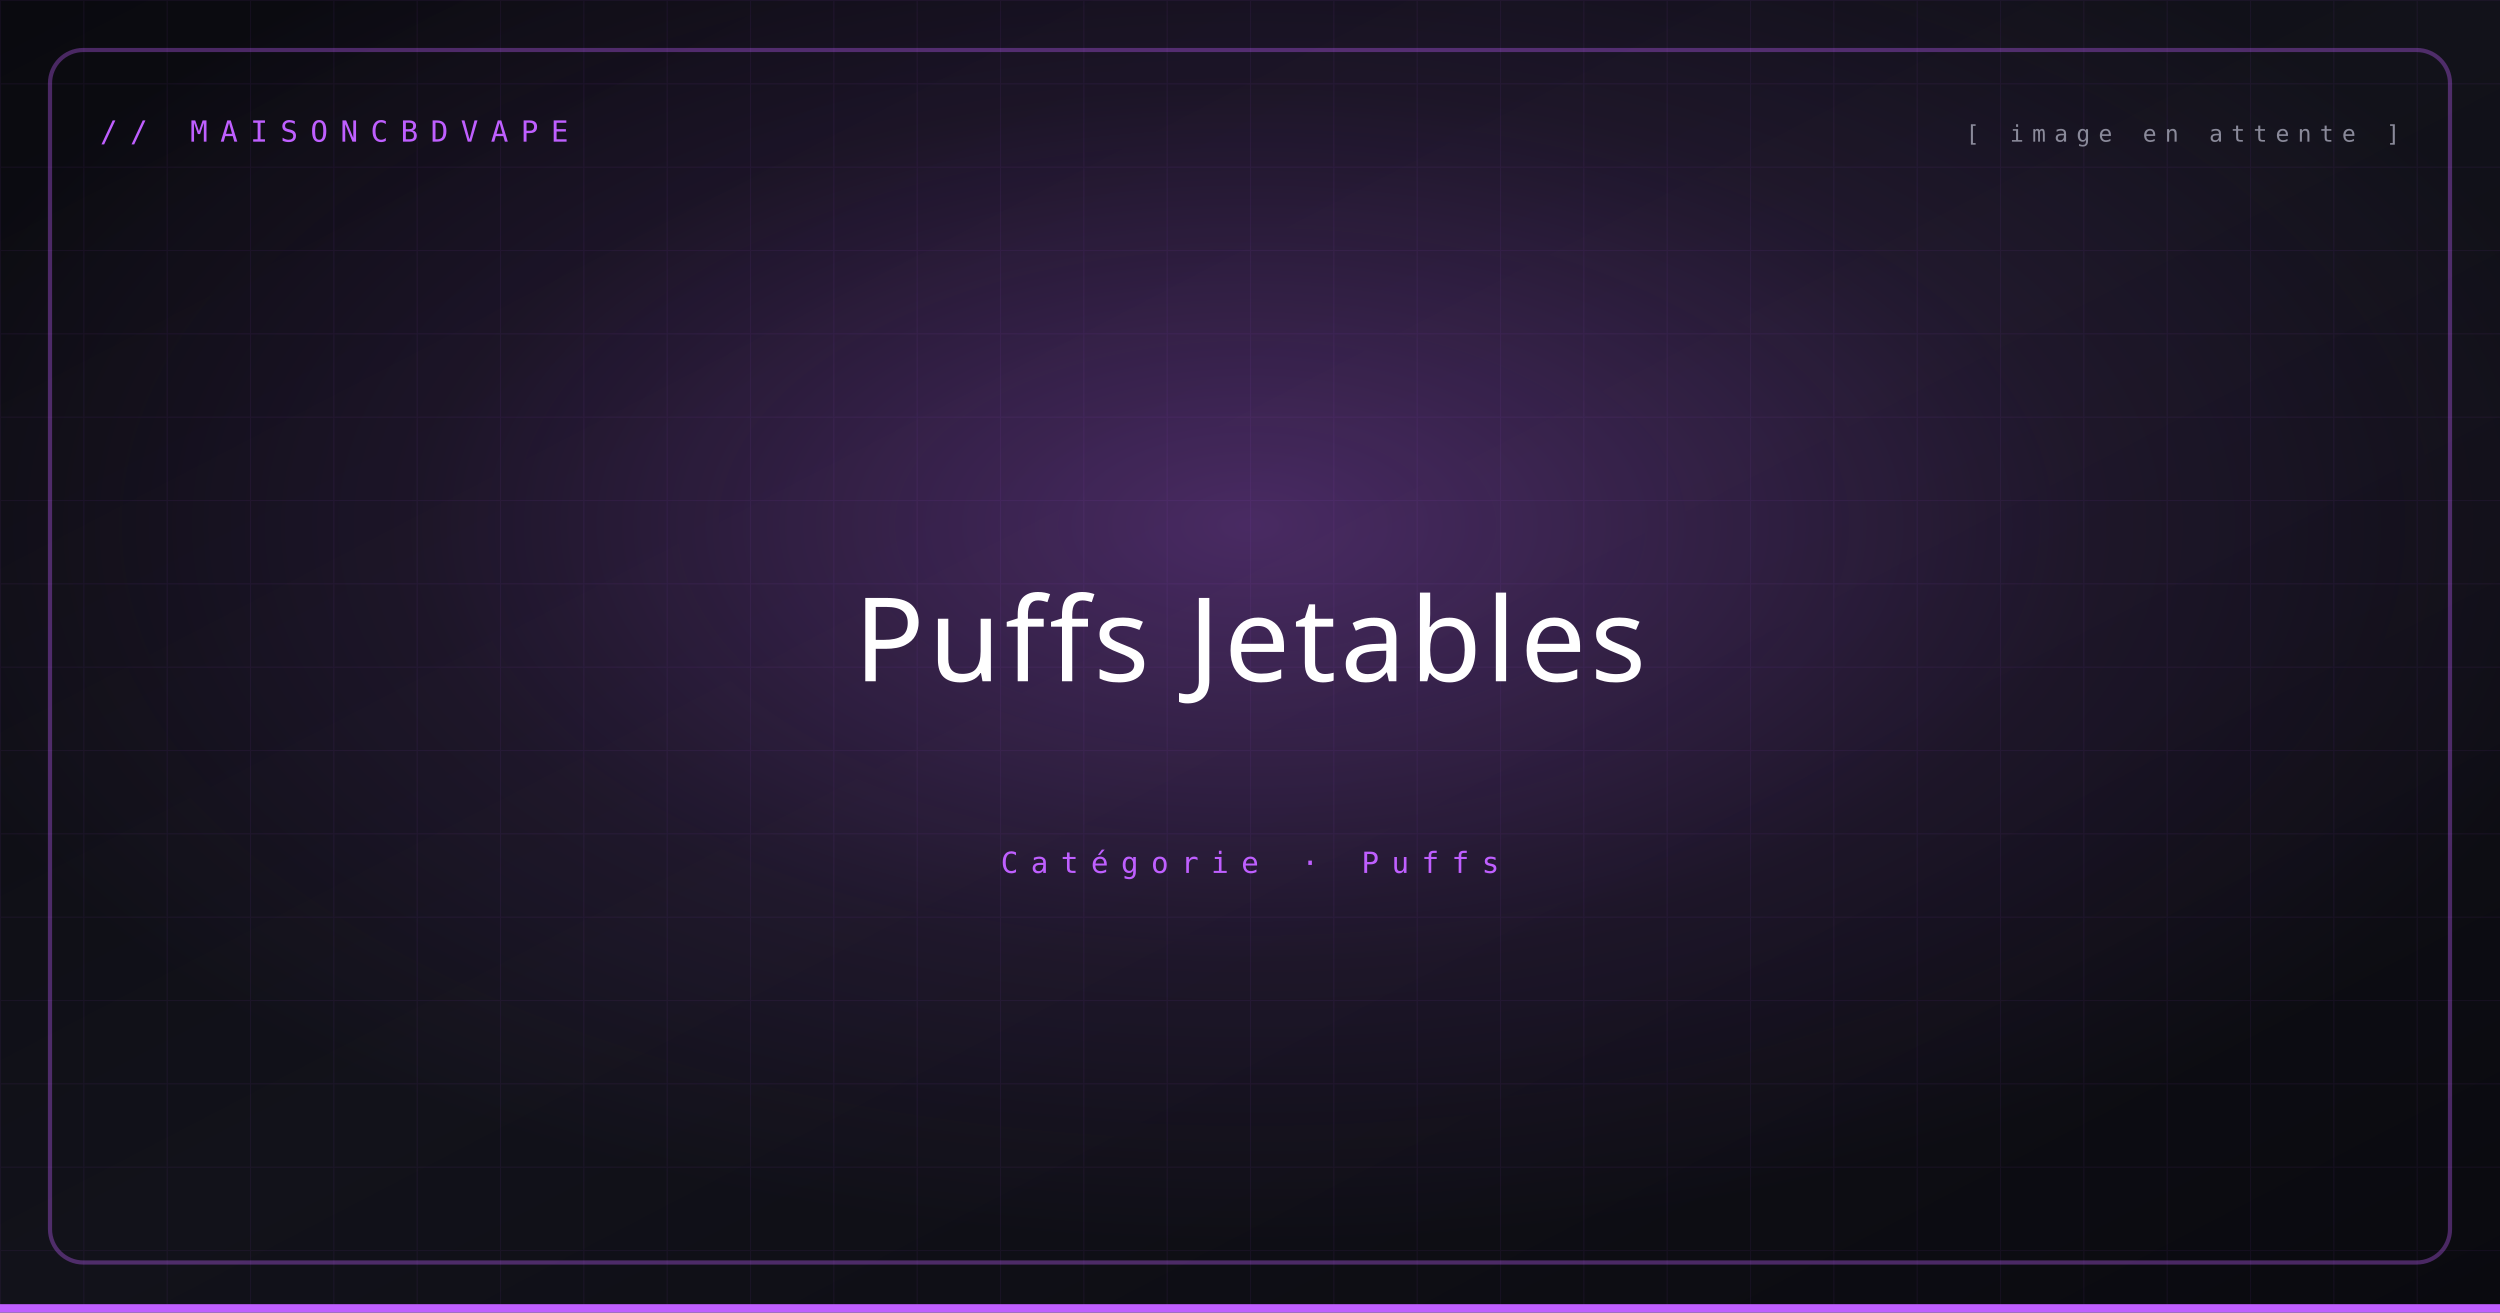
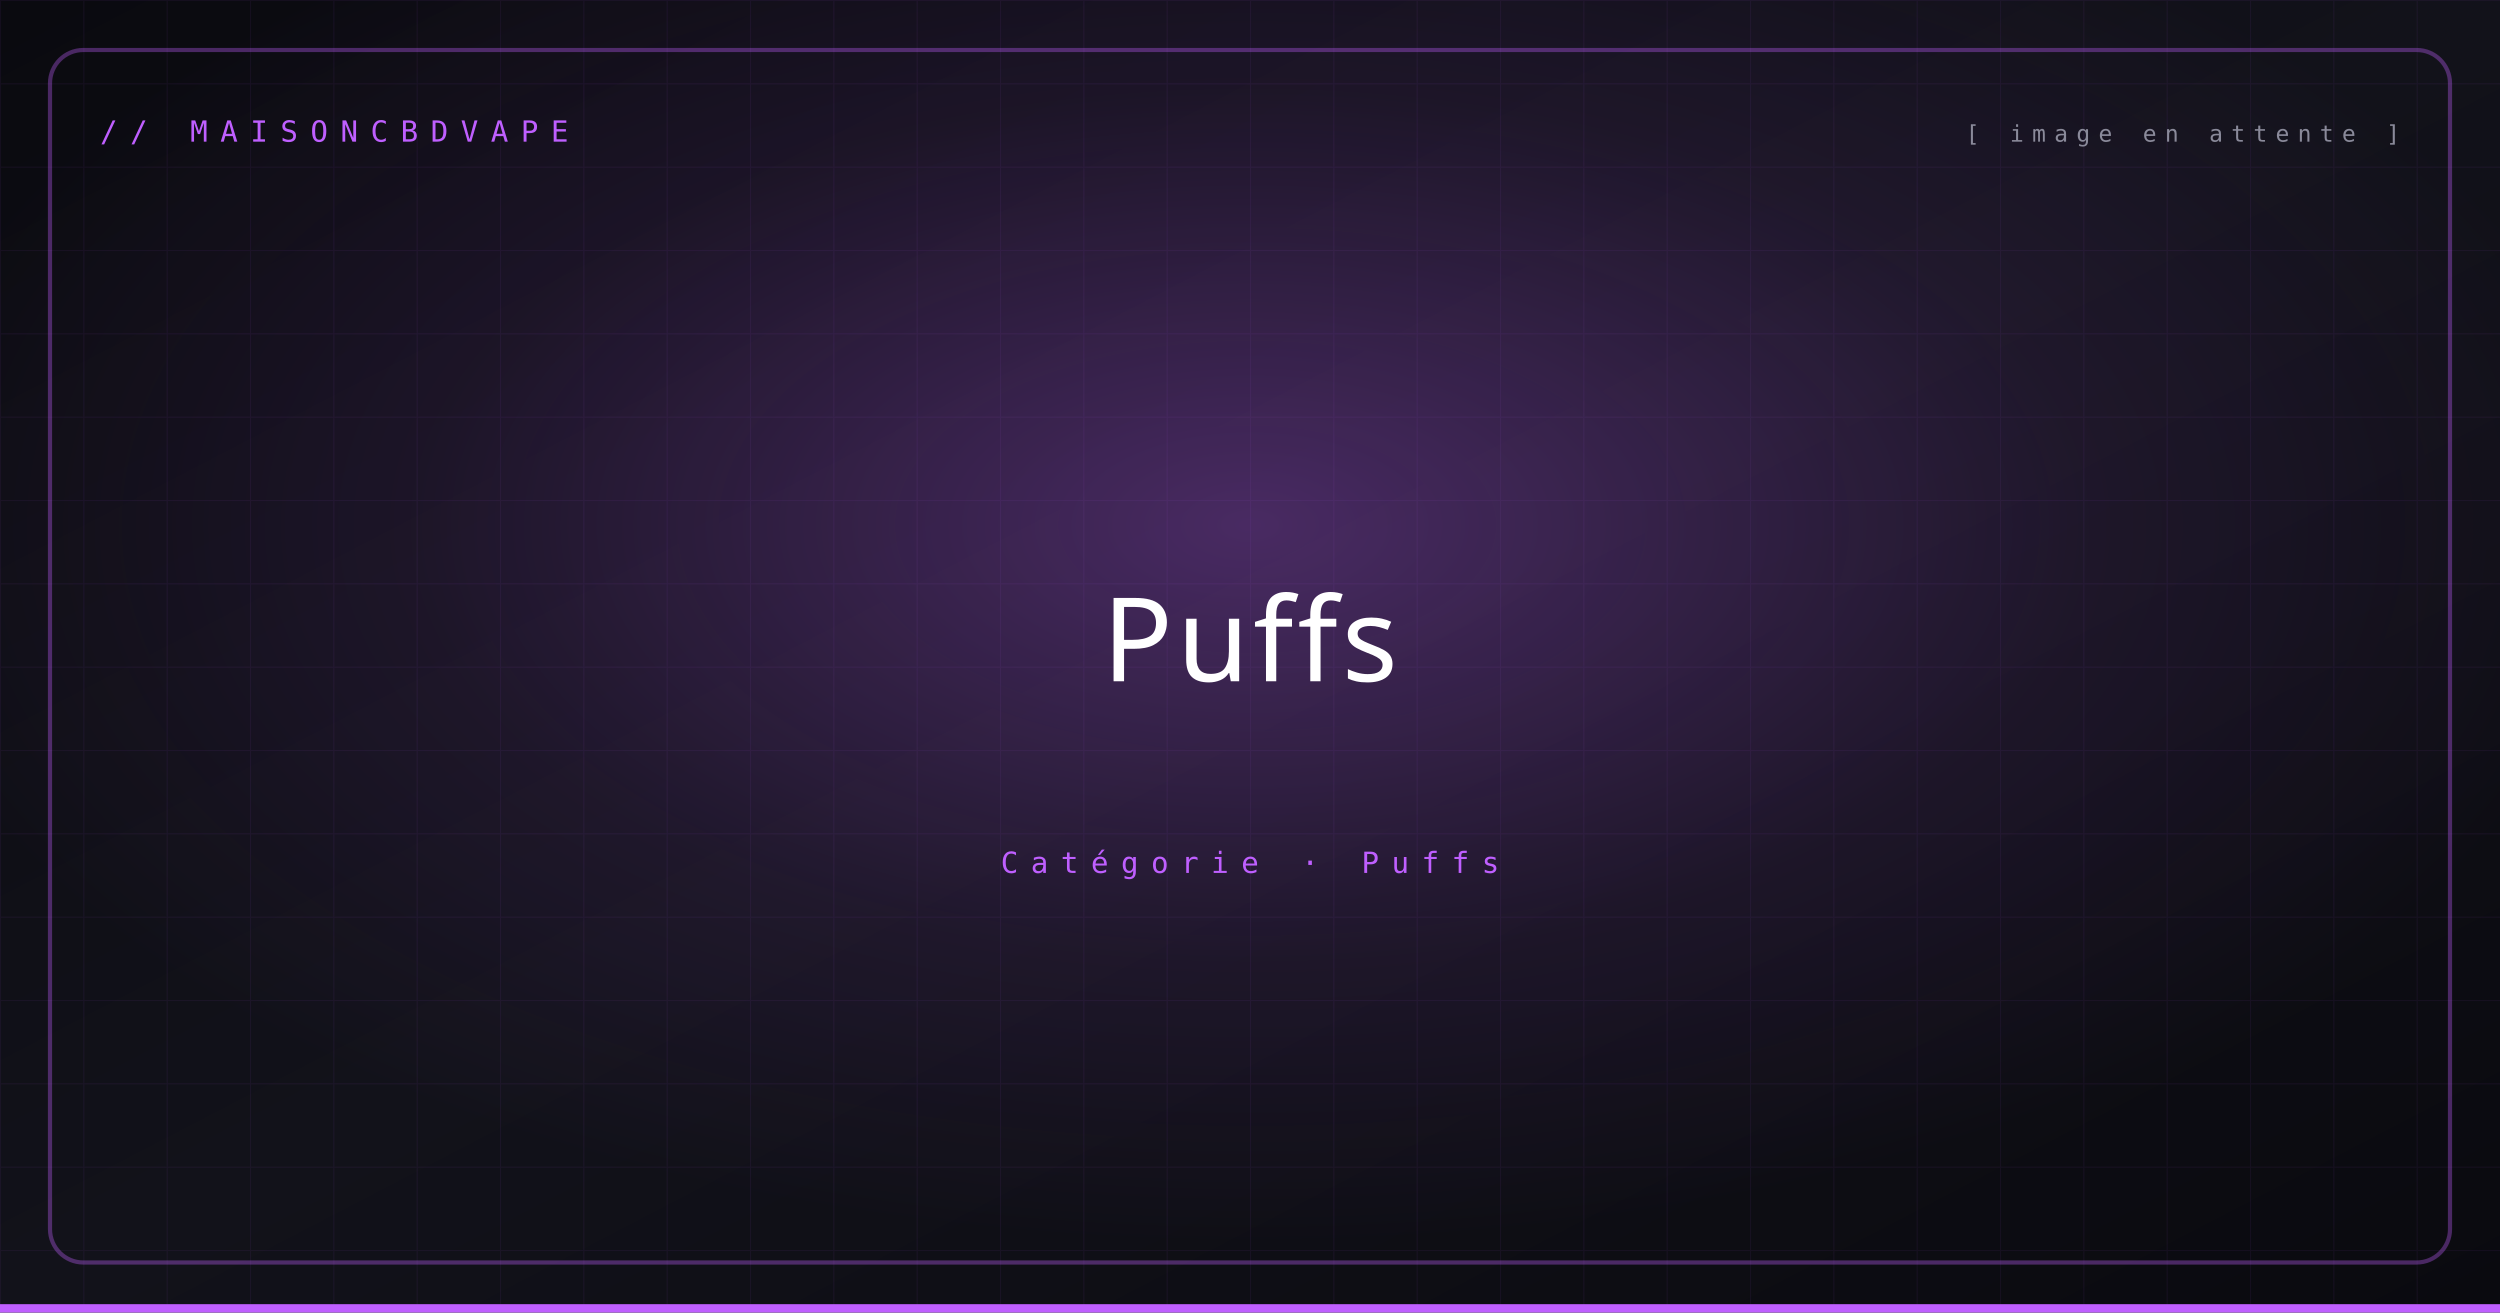
- <svg xmlns="http://www.w3.org/2000/svg" viewBox="0 0 1200 630" width="1200" height="630" role="img" aria-label="Puffs Jetables">
+ <svg xmlns="http://www.w3.org/2000/svg" viewBox="0 0 1200 630" width="1200" height="630" role="img" aria-label="Puffs">
  <defs>
    <linearGradient id="bgGrad" x1="0%" y1="0%" x2="100%" y2="100%">
      <stop offset="0%" stop-color="#0A0A0F" />
      <stop offset="50%" stop-color="#12121A" />
      <stop offset="100%" stop-color="#0A0A0F" />
    </linearGradient>
    <radialGradient id="accentGlow" cx="50%" cy="40%" r="55%">
      <stop offset="0%" stop-color="#BF5FFF" stop-opacity="0.32" />
      <stop offset="60%" stop-color="#BF5FFF" stop-opacity="0.08" />
      <stop offset="100%" stop-color="#BF5FFF" stop-opacity="0" />
    </radialGradient>
    <pattern id="grid" width="40" height="40" patternUnits="userSpaceOnUse">
      <path d="M 40 0 L 0 0 0 40" fill="none" stroke="#BF5FFF" stroke-opacity="0.06" stroke-width="1" />
    </pattern>
  </defs>
  <rect width="1200" height="630" fill="url(#bgGrad)" />
  <rect width="1200" height="630" fill="url(#grid)" />
  <rect width="1200" height="630" fill="url(#accentGlow)" />
  <rect x="24" y="24" width="1152" height="582" rx="16" ry="16" fill="none" stroke="#BF5FFF" stroke-opacity="0.35" stroke-width="2" />
  <text x="48" y="68" fill="#BF5FFF" font-family="'Space Mono', monospace" font-size="14" letter-spacing="6" style="text-transform:uppercase;">// MAISONCBDVAPE</text>
  <text x="1152" y="68" text-anchor="end" fill="#8A8A9A" font-family="'Space Mono', monospace" font-size="11" letter-spacing="4" style="text-transform:uppercase;">[ image en attente ]</text>
-   <text x="600" y="327" text-anchor="middle" fill="#FFFFFF" font-family="'Bebas Neue', Impact, sans-serif" font-size="56" letter-spacing="2" style="text-transform:uppercase;">Puffs Jetables</text>
+   <text x="600" y="327" text-anchor="middle" fill="#FFFFFF" font-family="'Bebas Neue', Impact, sans-serif" font-size="56" letter-spacing="2" style="text-transform:uppercase;">Puffs</text>
  <text x="600" y="419" text-anchor="middle" fill="#BF5FFF" font-family="'Space Mono', monospace" font-size="14" letter-spacing="6" style="text-transform:uppercase;">Catégorie · Puffs</text>
  <rect x="0" y="626" width="1200" height="4" fill="#BF5FFF" />
</svg>
